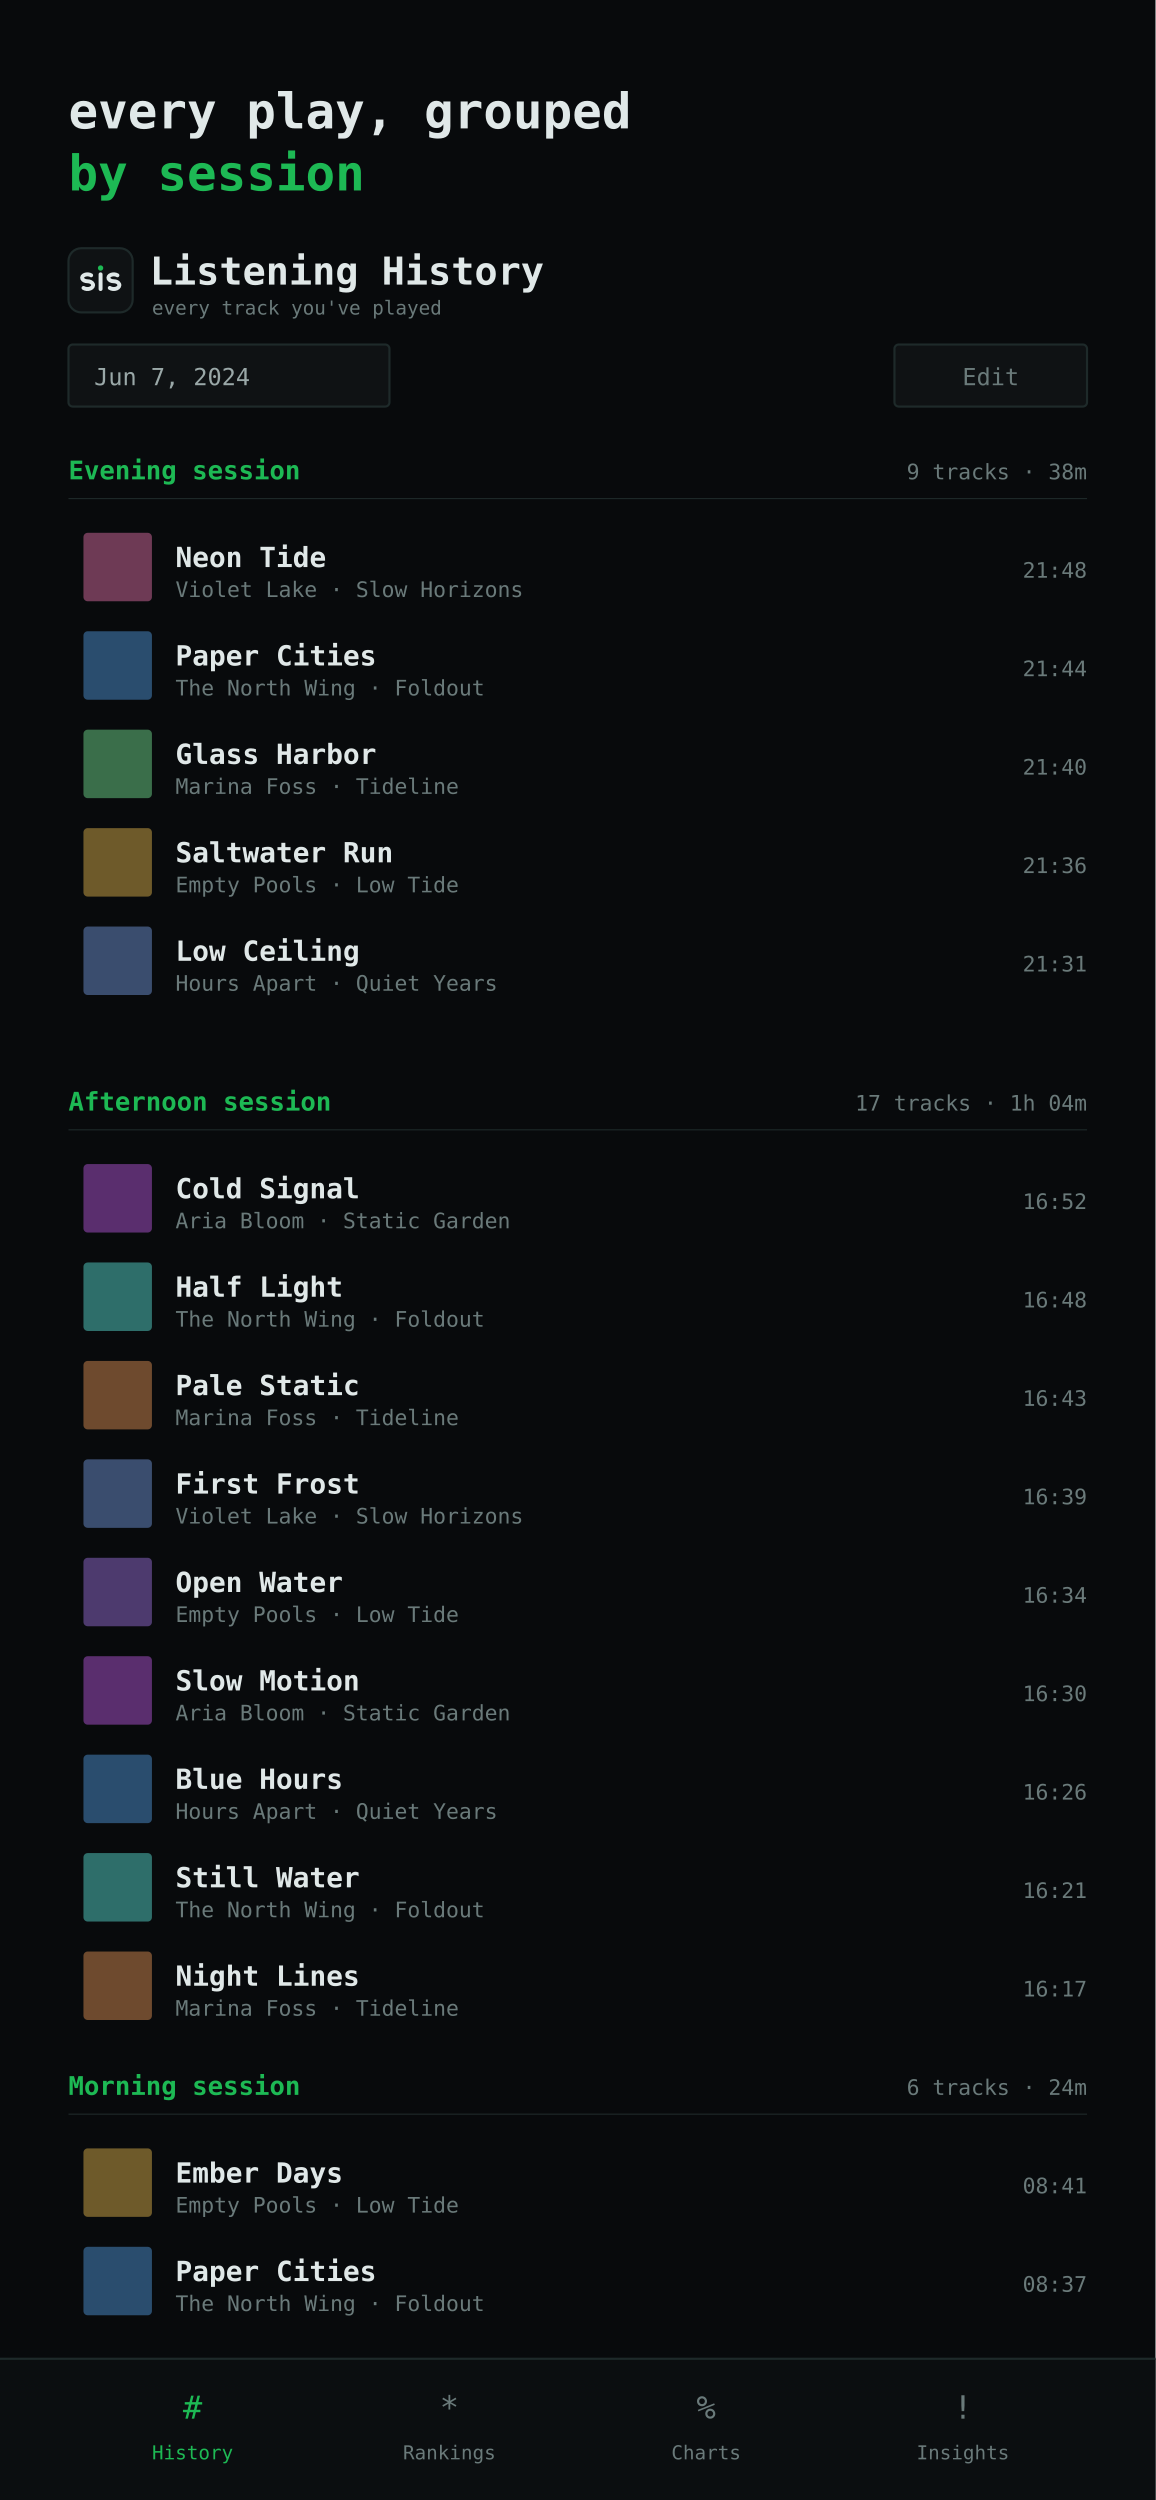
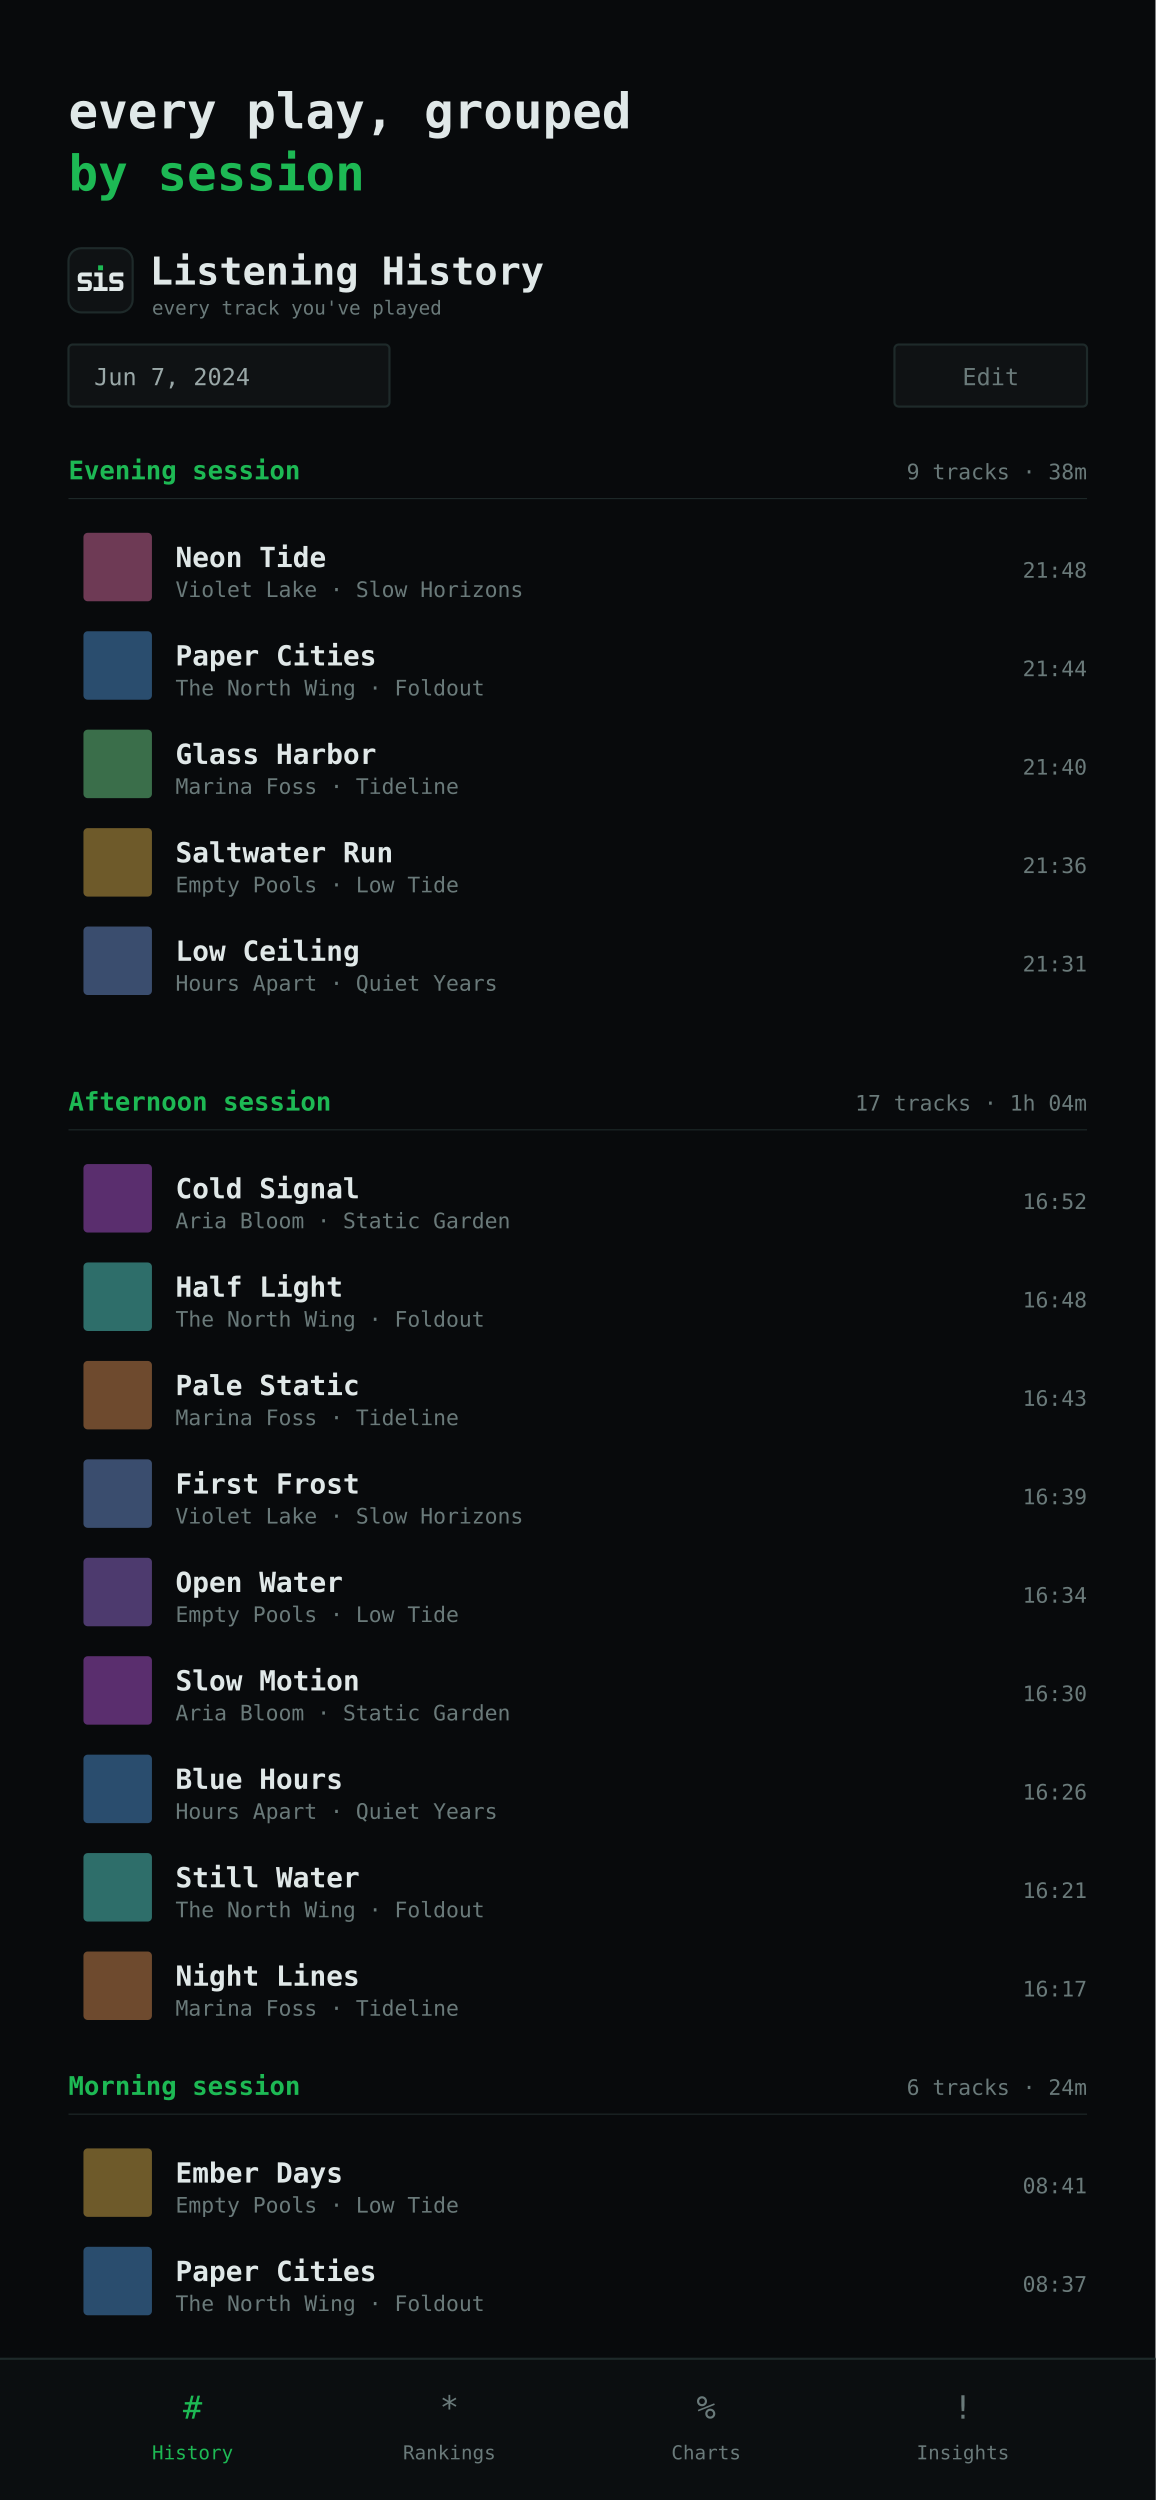
<svg xmlns="http://www.w3.org/2000/svg" width="1284" height="2778" viewBox="0 0 1080 2336.64" font-family="DejaVu Sans Mono, monospace">
  <rect width="1080" height="2336.64" fill="#080a0c" />
  <text x="64" y="120" font-size="46" font-weight="700" fill="#e0e8e8">every play, grouped</text>
  <text x="64" y="178" font-size="46" font-weight="700" fill="#1db954">by session</text>
  <g transform="translate(0,232)">
    <rect x="64" y="0" width="60" height="60" rx="12" fill="#0f1214" stroke="#1e2a2a" stroke-width="2" />
-     <g transform="translate(74.59 16) scale(0.2641) translate(0 -16.12)">
-       <path d="M40.06 51.43A18.8 12.22 0 1 0 27 72.44A20 13.78 0 1 1 13.11 96.13M73.5 100V48M133.06 51.43A18.8 12.22 0 1 0 120 72.44A20 13.78 0 1 1 106.11 96.13" fill="none" stroke="#e0e8e8" stroke-width="14" stroke-linecap="round" stroke-linejoin="round" />
-       <circle cx="73.5" cy="25.62" r="9.5" fill="#1db954" />
+     <g transform="translate(72.68 16) scale(0.2632) translate(0 -15.8)">
+       <path d="M43 48H14A7 7 0 0 0 7 55V67A7 7 0 0 0 14 74H36A7 7 0 0 1 43 81V93A7 7 0 0 1 36 100H7M81 100V48M65.88 48H81M63 100H99M155 48H126A7 7 0 0 0 119 55V67A7 7 0 0 0 126 74H148A7 7 0 0 1 155 81V93A7 7 0 0 1 148 100H119" fill="none" stroke="#e0e8e8" stroke-width="14" stroke-linecap="square" stroke-linejoin="miter" />
+       <rect x="72.25" y="15.8" width="17.5" height="17.5" fill="#1db954" />
    </g>
    <text x="140" y="34" font-size="36" font-weight="700" fill="#e0e8e8">Listening History</text>
    <text x="142" y="62" font-size="18" fill="#6a7a7a">every track you've played</text>
  </g>
  <g transform="translate(64,322)">
    <rect x="0" y="0" width="300" height="58" rx="4" fill="#0f1214" stroke="#1e2a2a" stroke-width="2" />
    <text x="24" y="38" font-size="22" fill="#9aa8a8">Jun 7, 2024</text>
    <rect x="772" y="0" width="180" height="58" rx="4" fill="#0f1214" stroke="#1e2a2a" stroke-width="2" />
    <text x="862" y="38" font-size="22" fill="#6a7a7a" text-anchor="middle">Edit</text>
  </g>
  <g transform="translate(64,420)">
    <text x="0" y="28" font-size="24" font-weight="700" fill="#1db954">Evening session</text>
    <text x="952" y="28" font-size="20" fill="#6a7a7a" text-anchor="end">9 tracks · 38m</text>
    <line x1="0" y1="46" x2="952" y2="46" stroke="#1e2a2a" stroke-width="1" />
  </g>
  <g transform="translate(64,484)">
    <g>
      <rect x="14" y="14" width="64" height="64" rx="4" fill="#6e3a55" />
      <text x="100" y="46" font-size="26" font-weight="700" fill="#e0e8e8">Neon Tide</text>
      <text x="100" y="74" font-size="20" fill="#6a7a7a">Violet Lake · Slow Horizons</text>
      <text x="952" y="56" font-size="20" fill="#6a7a7a" text-anchor="end">21:48</text>
    </g>
    <g transform="translate(0,92)">
      <rect x="14" y="14" width="64" height="64" rx="4" fill="#2a4d6e" />
      <text x="100" y="46" font-size="26" font-weight="700" fill="#e0e8e8">Paper Cities</text>
      <text x="100" y="74" font-size="20" fill="#6a7a7a">The North Wing · Foldout</text>
      <text x="952" y="56" font-size="20" fill="#6a7a7a" text-anchor="end">21:44</text>
    </g>
    <g transform="translate(0,184)">
      <rect x="14" y="14" width="64" height="64" rx="4" fill="#3a6e4a" />
      <text x="100" y="46" font-size="26" font-weight="700" fill="#e0e8e8">Glass Harbor</text>
      <text x="100" y="74" font-size="20" fill="#6a7a7a">Marina Foss · Tideline</text>
      <text x="952" y="56" font-size="20" fill="#6a7a7a" text-anchor="end">21:40</text>
    </g>
    <g transform="translate(0,276)">
      <rect x="14" y="14" width="64" height="64" rx="4" fill="#6e5a2a" />
      <text x="100" y="46" font-size="26" font-weight="700" fill="#e0e8e8">Saltwater Run</text>
      <text x="100" y="74" font-size="20" fill="#6a7a7a">Empty Pools · Low Tide</text>
      <text x="952" y="56" font-size="20" fill="#6a7a7a" text-anchor="end">21:36</text>
    </g>
    <g transform="translate(0,368)">
      <rect x="14" y="14" width="64" height="64" rx="4" fill="#3a4d6e" />
      <text x="100" y="46" font-size="26" font-weight="700" fill="#e0e8e8">Low Ceiling</text>
      <text x="100" y="74" font-size="20" fill="#6a7a7a">Hours Apart · Quiet Years</text>
      <text x="952" y="56" font-size="20" fill="#6a7a7a" text-anchor="end">21:31</text>
    </g>
  </g>
  <g transform="translate(64,1010)">
    <text x="0" y="28" font-size="24" font-weight="700" fill="#1db954">Afternoon session</text>
    <text x="952" y="28" font-size="20" fill="#6a7a7a" text-anchor="end">17 tracks · 1h 04m</text>
    <line x1="0" y1="46" x2="952" y2="46" stroke="#1e2a2a" stroke-width="1" />
  </g>
  <g transform="translate(64,1074)">
    <g>
      <rect x="14" y="14" width="64" height="64" rx="4" fill="#5a2e6e" />
      <text x="100" y="46" font-size="26" font-weight="700" fill="#e0e8e8">Cold Signal</text>
      <text x="100" y="74" font-size="20" fill="#6a7a7a">Aria Bloom · Static Garden</text>
      <text x="952" y="56" font-size="20" fill="#6a7a7a" text-anchor="end">16:52</text>
    </g>
    <g transform="translate(0,92)">
      <rect x="14" y="14" width="64" height="64" rx="4" fill="#2e6e6a" />
      <text x="100" y="46" font-size="26" font-weight="700" fill="#e0e8e8">Half Light</text>
      <text x="100" y="74" font-size="20" fill="#6a7a7a">The North Wing · Foldout</text>
      <text x="952" y="56" font-size="20" fill="#6a7a7a" text-anchor="end">16:48</text>
    </g>
    <g transform="translate(0,184)">
      <rect x="14" y="14" width="64" height="64" rx="4" fill="#6e4a2e" />
      <text x="100" y="46" font-size="26" font-weight="700" fill="#e0e8e8">Pale Static</text>
      <text x="100" y="74" font-size="20" fill="#6a7a7a">Marina Foss · Tideline</text>
      <text x="952" y="56" font-size="20" fill="#6a7a7a" text-anchor="end">16:43</text>
    </g>
    <g transform="translate(0,276)">
      <rect x="14" y="14" width="64" height="64" rx="4" fill="#3a4d6e" />
      <text x="100" y="46" font-size="26" font-weight="700" fill="#e0e8e8">First Frost</text>
      <text x="100" y="74" font-size="20" fill="#6a7a7a">Violet Lake · Slow Horizons</text>
      <text x="952" y="56" font-size="20" fill="#6a7a7a" text-anchor="end">16:39</text>
    </g>
    <g transform="translate(0,368)">
      <rect x="14" y="14" width="64" height="64" rx="4" fill="#4d3a6e" />
      <text x="100" y="46" font-size="26" font-weight="700" fill="#e0e8e8">Open Water</text>
      <text x="100" y="74" font-size="20" fill="#6a7a7a">Empty Pools · Low Tide</text>
      <text x="952" y="56" font-size="20" fill="#6a7a7a" text-anchor="end">16:34</text>
    </g>
    <g transform="translate(0,460)">
      <rect x="14" y="14" width="64" height="64" rx="4" fill="#5a2e6e" />
      <text x="100" y="46" font-size="26" font-weight="700" fill="#e0e8e8">Slow Motion</text>
      <text x="100" y="74" font-size="20" fill="#6a7a7a">Aria Bloom · Static Garden</text>
      <text x="952" y="56" font-size="20" fill="#6a7a7a" text-anchor="end">16:30</text>
    </g>
    <g transform="translate(0,552)">
      <rect x="14" y="14" width="64" height="64" rx="4" fill="#2a4d6e" />
      <text x="100" y="46" font-size="26" font-weight="700" fill="#e0e8e8">Blue Hours</text>
      <text x="100" y="74" font-size="20" fill="#6a7a7a">Hours Apart · Quiet Years</text>
      <text x="952" y="56" font-size="20" fill="#6a7a7a" text-anchor="end">16:26</text>
    </g>
    <g transform="translate(0,644)">
      <rect x="14" y="14" width="64" height="64" rx="4" fill="#2e6e6a" />
      <text x="100" y="46" font-size="26" font-weight="700" fill="#e0e8e8">Still Water</text>
      <text x="100" y="74" font-size="20" fill="#6a7a7a">The North Wing · Foldout</text>
      <text x="952" y="56" font-size="20" fill="#6a7a7a" text-anchor="end">16:21</text>
    </g>
    <g transform="translate(0,736)">
      <rect x="14" y="14" width="64" height="64" rx="4" fill="#6e4a2e" />
      <text x="100" y="46" font-size="26" font-weight="700" fill="#e0e8e8">Night Lines</text>
      <text x="100" y="74" font-size="20" fill="#6a7a7a">Marina Foss · Tideline</text>
      <text x="952" y="56" font-size="20" fill="#6a7a7a" text-anchor="end">16:17</text>
    </g>
  </g>
  <g transform="translate(64,1930)">
    <text x="0" y="28" font-size="24" font-weight="700" fill="#1db954">Morning session</text>
    <text x="952" y="28" font-size="20" fill="#6a7a7a" text-anchor="end">6 tracks · 24m</text>
    <line x1="0" y1="46" x2="952" y2="46" stroke="#1e2a2a" stroke-width="1" />
  </g>
  <g transform="translate(64,1994)">
    <g transform="translate(0,0)">
      <rect x="14" y="14" width="64" height="64" rx="4" fill="#6e5a2a" />
      <text x="100" y="46" font-size="26" font-weight="700" fill="#e0e8e8">Ember Days</text>
      <text x="100" y="74" font-size="20" fill="#6a7a7a">Empty Pools · Low Tide</text>
      <text x="952" y="56" font-size="20" fill="#6a7a7a" text-anchor="end">08:41</text>
    </g>
    <g transform="translate(0,92)">
      <rect x="14" y="14" width="64" height="64" rx="4" fill="#2a4d6e" />
      <text x="100" y="46" font-size="26" font-weight="700" fill="#e0e8e8">Paper Cities</text>
      <text x="100" y="74" font-size="20" fill="#6a7a7a">The North Wing · Foldout</text>
      <text x="952" y="56" font-size="20" fill="#6a7a7a" text-anchor="end">08:37</text>
    </g>
  </g>
  <g transform="translate(0,2204.64)">
    <rect x="0" y="0" width="1080" height="132" fill="#0b0e10" />
    <line x1="0" y1="0" x2="1080" y2="0" stroke="#1e2a2a" stroke-width="2" />
    <g text-anchor="middle">
      <text x="180" y="56" font-size="30" fill="#1db954">#</text>
      <text x="180" y="94" font-size="18" fill="#1db954">History</text>
      <text x="420" y="56" font-size="30" fill="#6a7a7a">*</text>
      <text x="420" y="94" font-size="18" fill="#6a7a7a">Rankings</text>
      <text x="660" y="56" font-size="30" fill="#6a7a7a">%</text>
      <text x="660" y="94" font-size="18" fill="#6a7a7a">Charts</text>
      <text x="900" y="56" font-size="30" fill="#6a7a7a">!</text>
      <text x="900" y="94" font-size="18" fill="#6a7a7a">Insights</text>
    </g>
  </g>
</svg>
